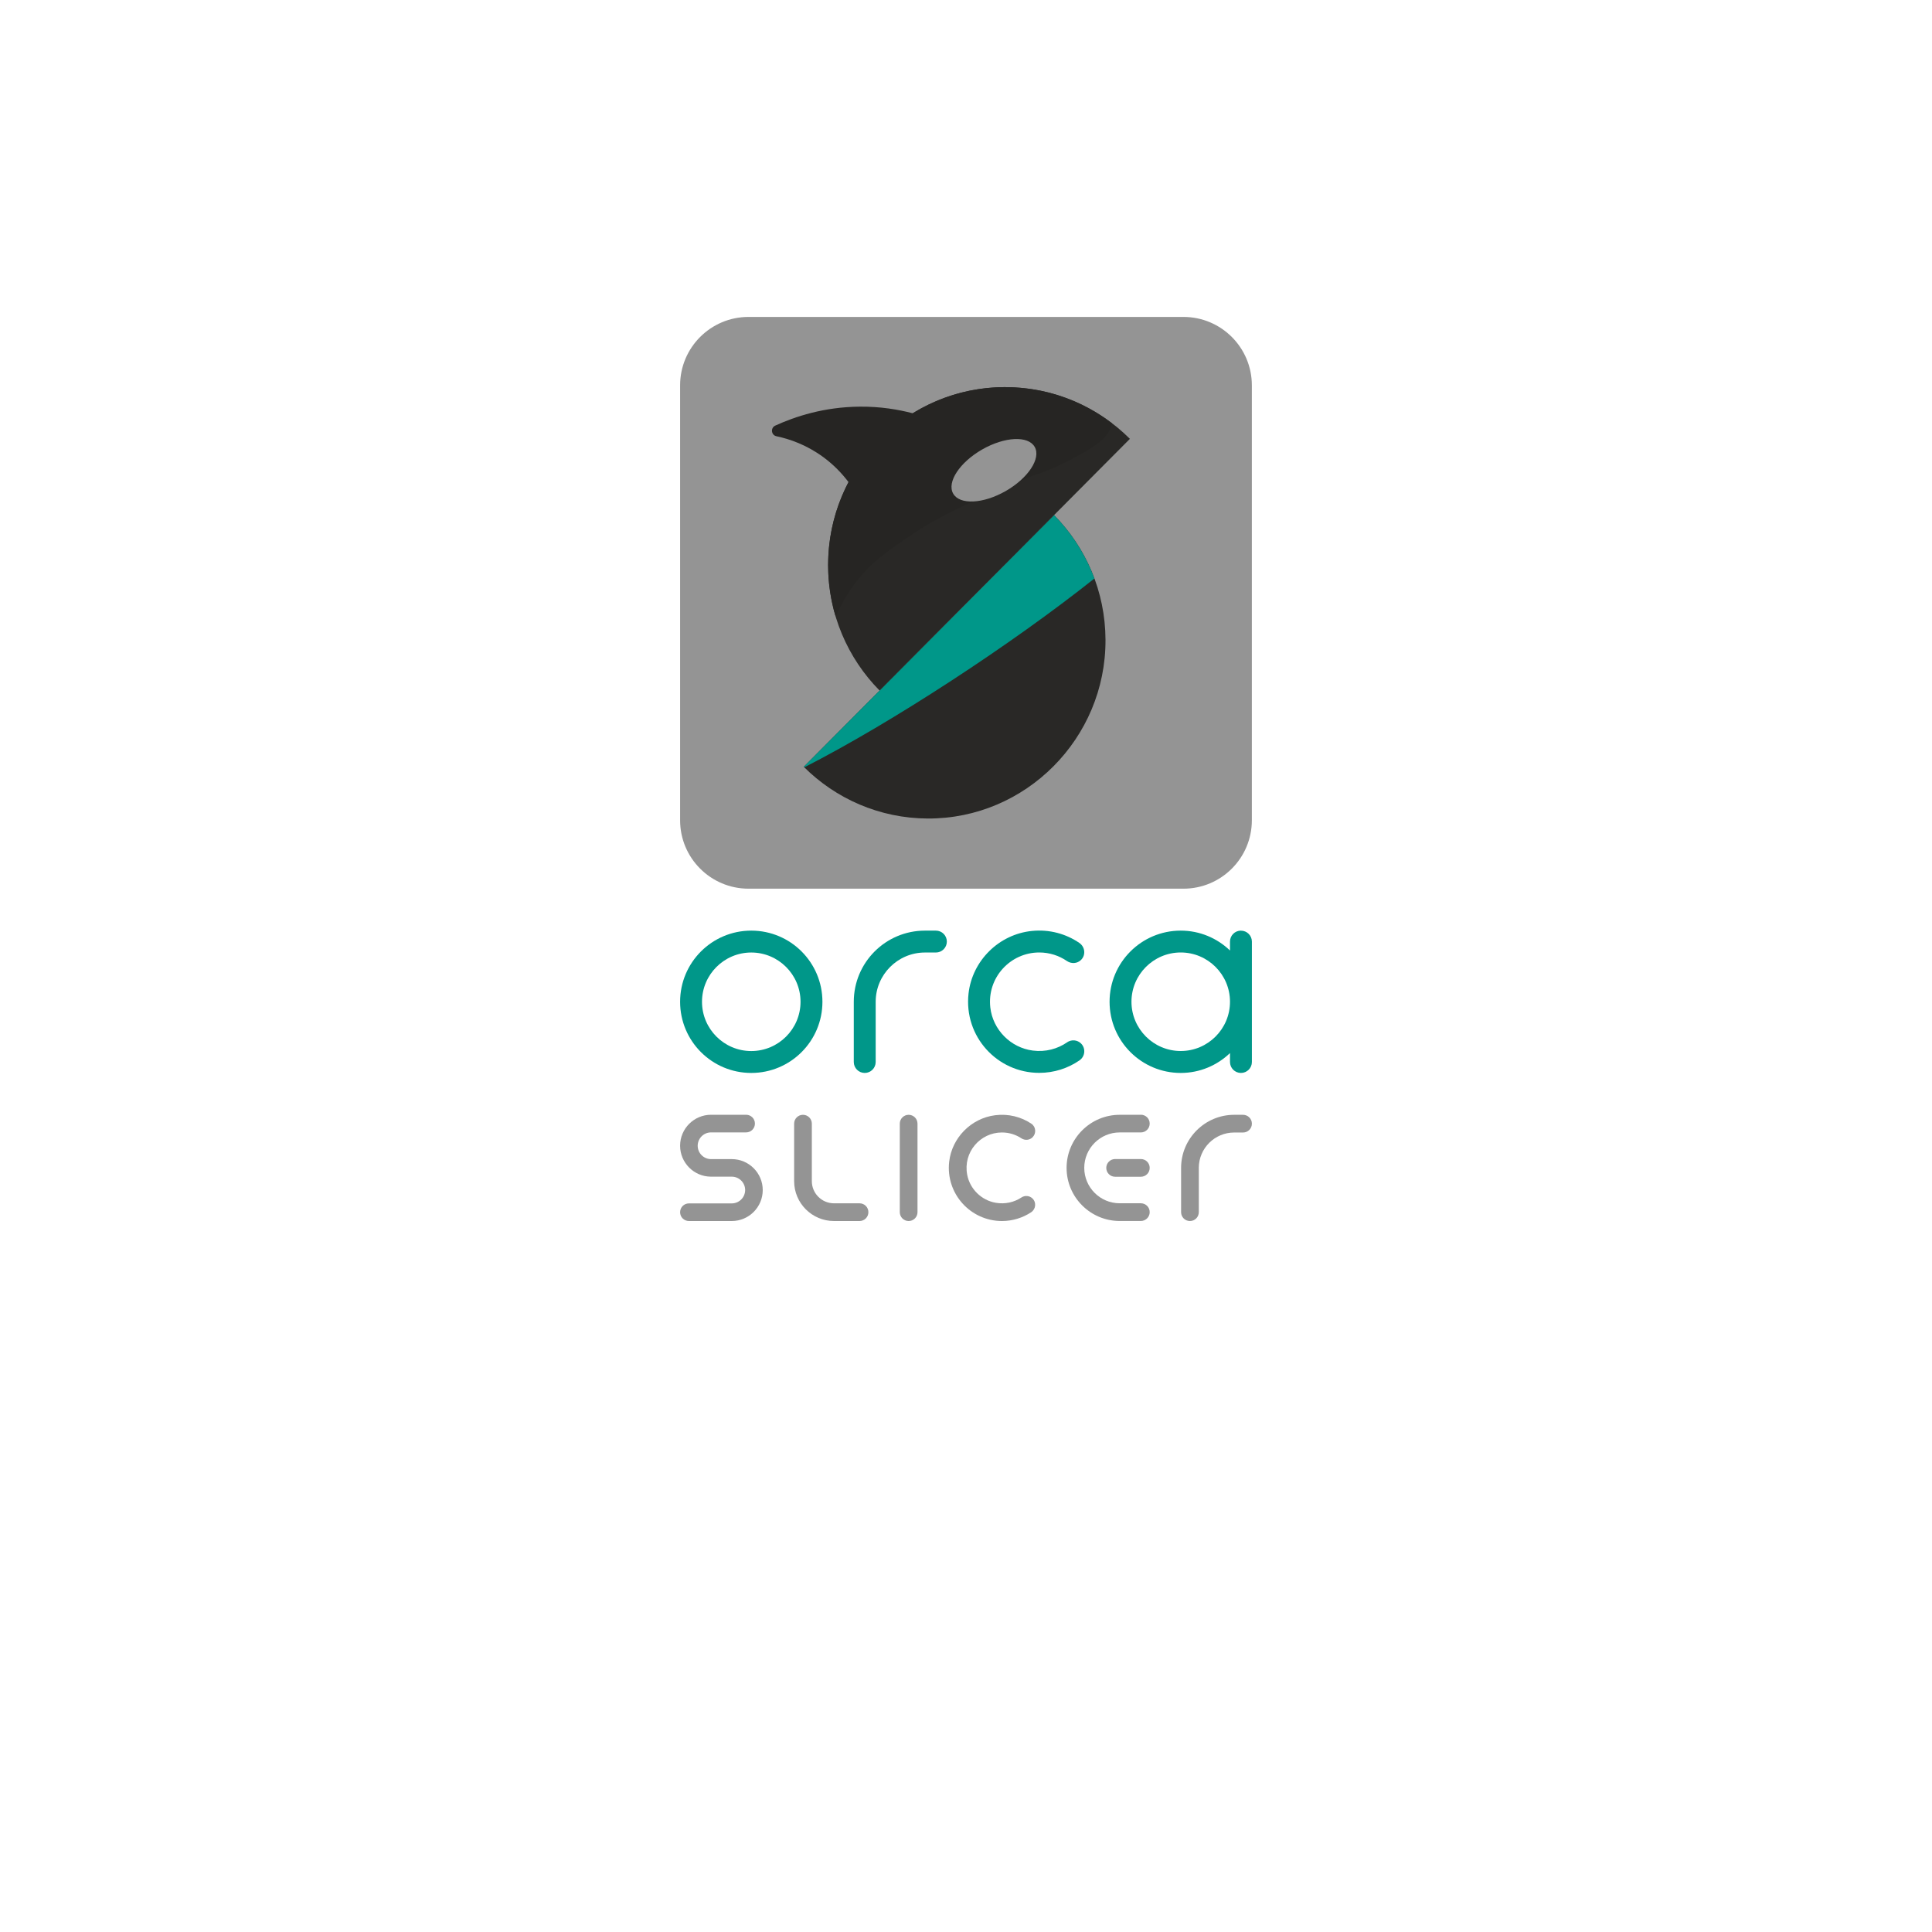
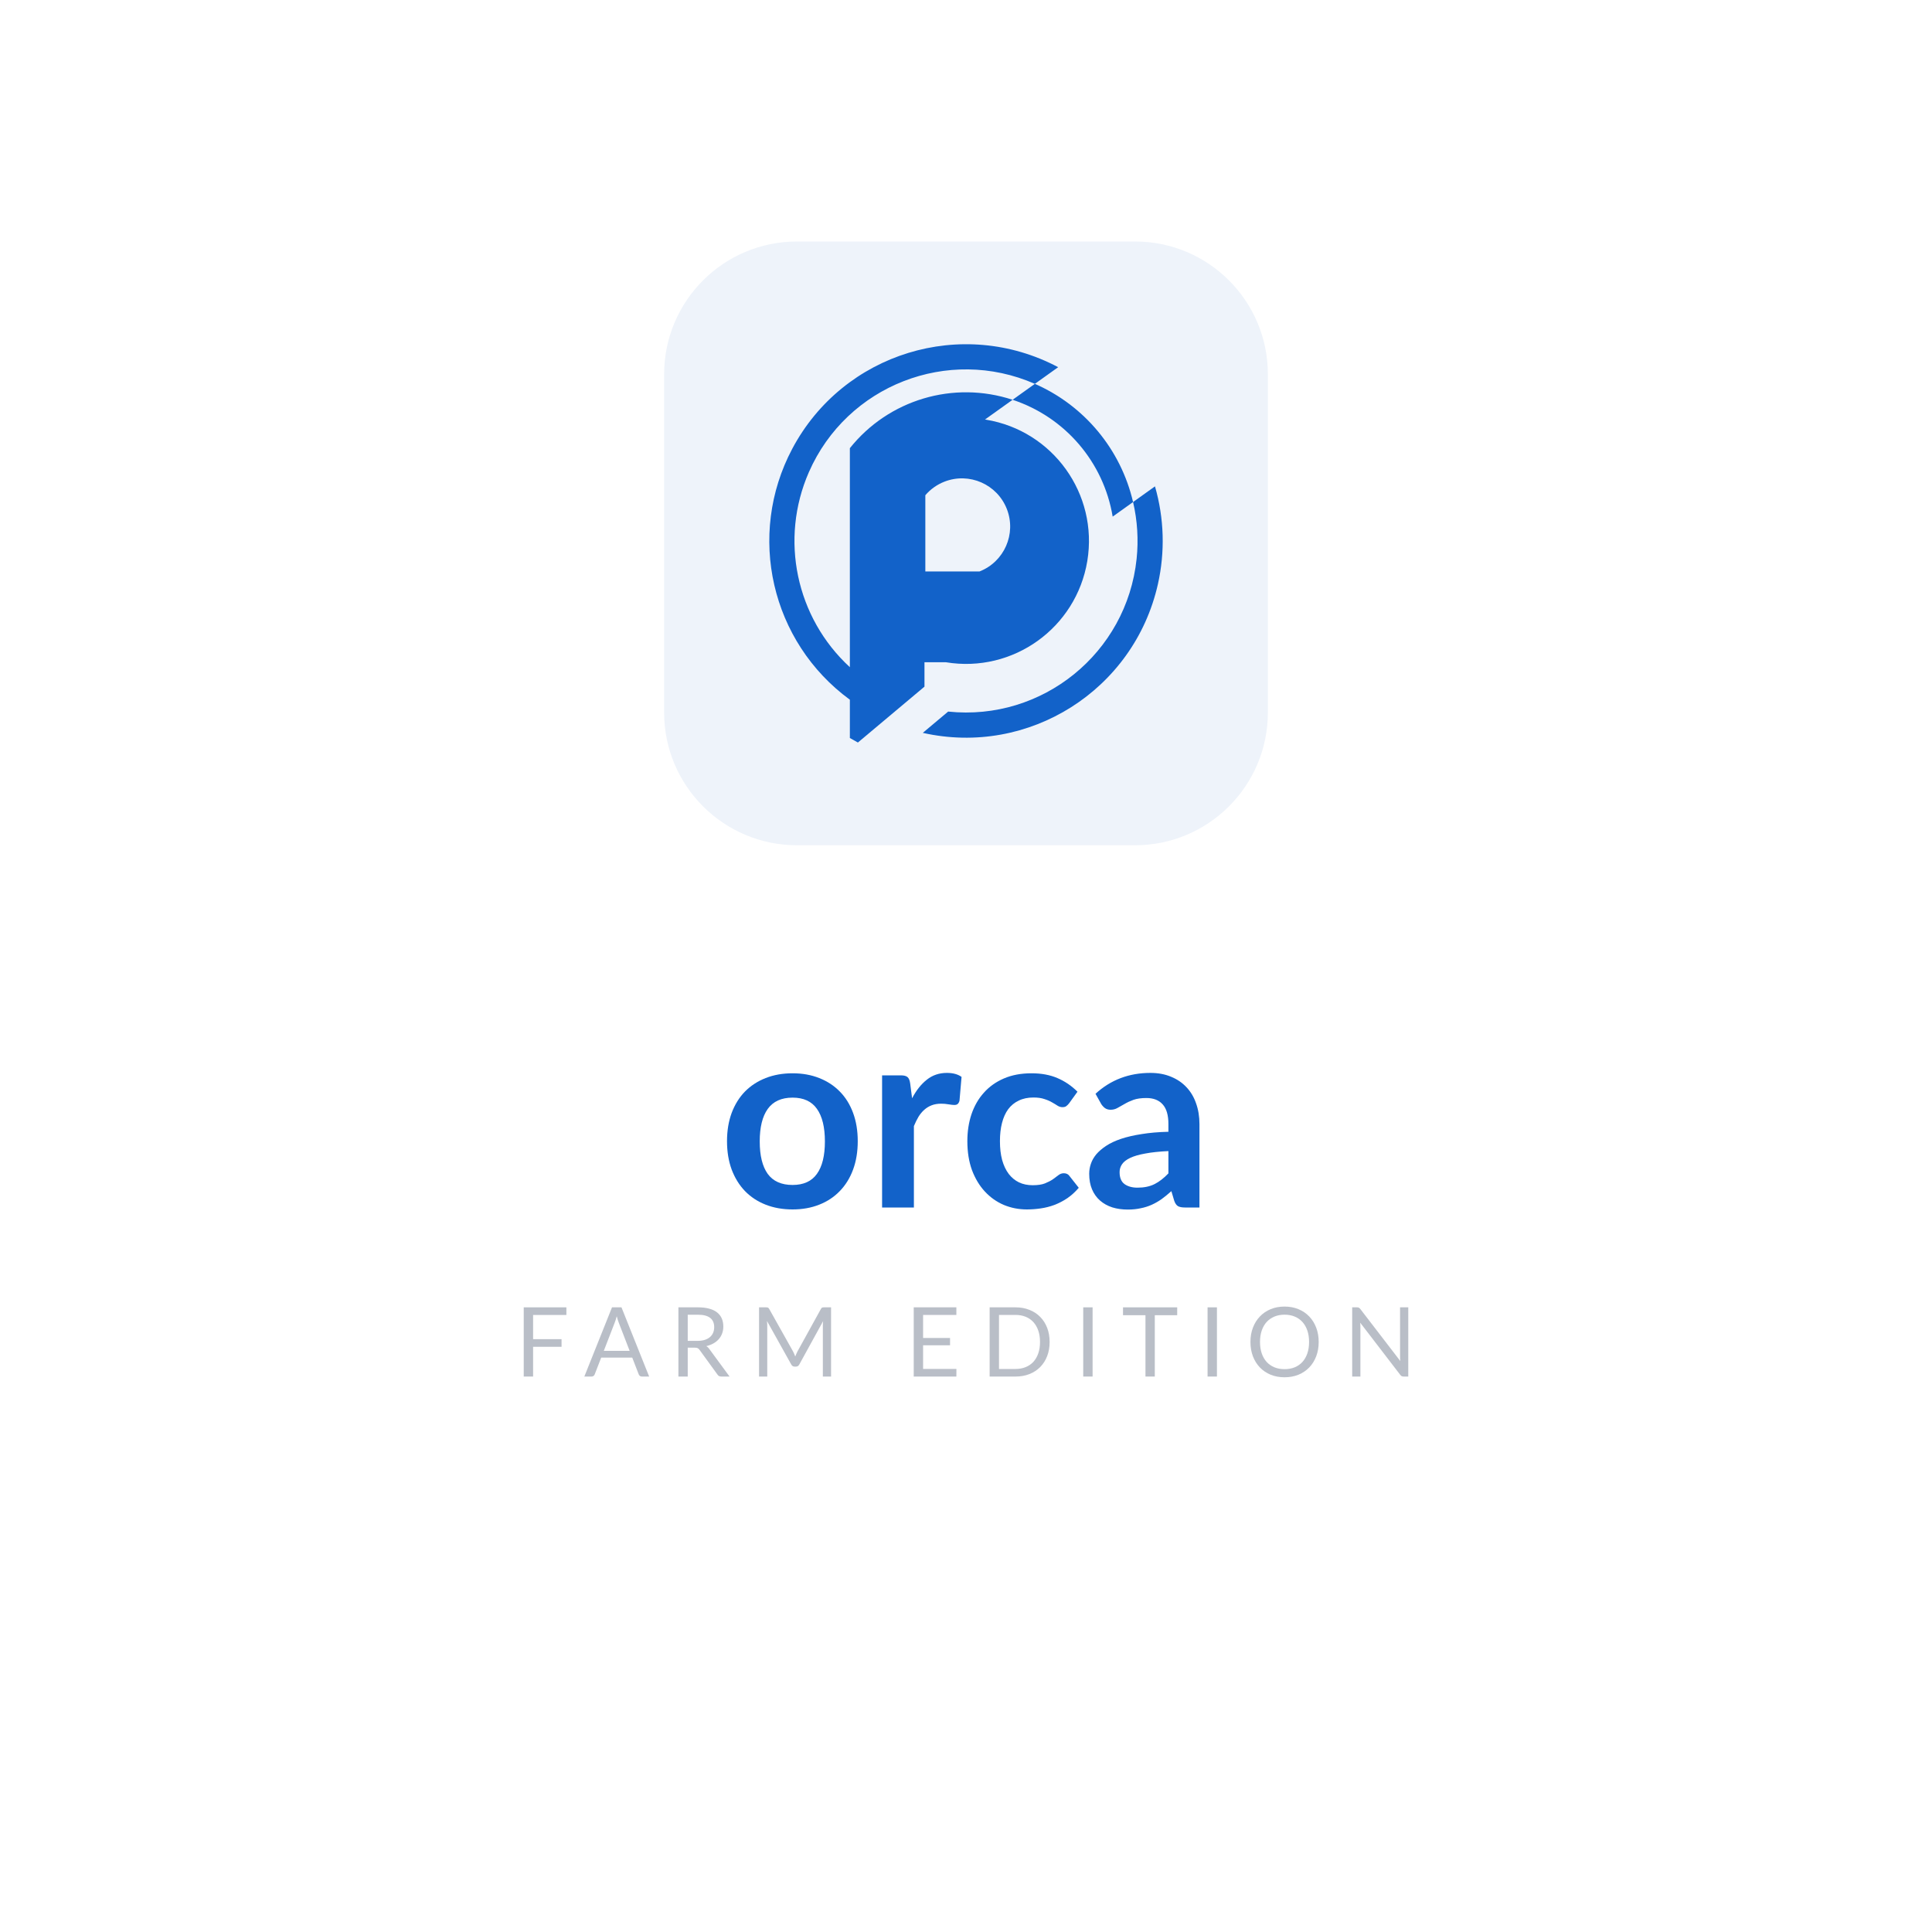
- <svg xmlns="http://www.w3.org/2000/svg" id="a" width="480" height="480" viewBox="0 0 480 480">
-   <g id="b">
-     <rect id="c" x="168.97" y="78.74" width="142.05" height="142.05" rx="17" ry="17" style="fill:#949494;" />
+ <svg xmlns="http://www.w3.org/2000/svg" width="480" height="480" viewBox="0 0 480 480" version="1.1" id="svg16">
+   <defs id="defs20" />
+   <rect x="165" y="60" width="150" height="150" rx="33.00" fill="#EEF3FA" id="rect2" />
+   <g transform="matrix(0.091615,0,0,0.091615,191.106,85.5)" fill="#1262c9" id="g10">
+     <path d="m 1046.17,385.7 c 24.95,86.35 27.68,177.61 7.92,265.29 -64.73,287.4 -350.19,467.9 -637.59,403.16 l 68.78,-57.72 c 255.52,26.75 484.35,-158.7 511.1,-414.22 5.39,-51.52 2.14,-103.58 -9.62,-154.02 z" id="path4" />
+     <path d="m 986.76,428.19 -55.32,39.56 C 906.89,319.9 802.36,197.87 660.03,150.91 l 60.42,-43.2 c 134.32,58.87 233.02,177.64 266.31,320.48 z" id="path6" />
+     <path d="M 587.97,204.83 C 769.64,234.8 892.62,406.36 862.66,588.03 832.69,769.7 661.13,892.68 479.46,862.71 h -58.38 v 66.14 l -180.55,151.51 c -7.35,-3.94 -14.61,-8.03 -21.79,-12.26 V 964.26 C 4.86,807.77 -61.7,517.99 62.47,283.86 200.49,23.6 523.36,-75.5 783.63,62.52 l -63.18,45.19 C 485.13,4.58 210.78,111.73 107.65,347.04 27.89,529.02 72.52,741.57 218.74,876.1 V 282.12 C 323.95,150.44 499.97,98.1 660.03,150.91 l -74.79,53.48 c 0.91,0.15 1.82,0.29 2.73,0.44 z M 570.23,616.51 C 637.49,590.27 670.74,514.48 644.51,447.22 618.27,379.97 542.48,346.71 475.22,372.95 c -20.03,7.81 -37.82,20.44 -51.8,36.77 v 206.79 z" id="path8" />
  </g>
-   <path d="M225.75,276.97c-1.21,0-2.2.98-2.2,2.2v21.99c0,1.21.98,2.2,2.2,2.2s2.2-.98,2.2-2.2v-21.99c0-1.21-.98-2.2-2.2-2.2Z" style="fill:#949494;" />
-   <path d="M283.44,276.97h-5.26c-7.27,0-13.19,5.92-13.19,13.19s5.92,13.19,13.19,13.19h5.26c1.21,0,2.2-.98,2.2-2.2s-.98-2.2-2.2-2.2h-5.26c-4.85,0-8.8-3.95-8.8-8.8s3.95-8.8,8.8-8.8h5.26c1.21,0,2.2-.98,2.2-2.2s-.98-2.2-2.2-2.2Z" style="fill:#949494;" />
-   <path d="M283.44,287.96h-6.39c-1.21,0-2.2.98-2.2,2.2s.98,2.2,2.2,2.2h6.39c1.21,0,2.2-.98,2.2-2.2s-.98-2.2-2.2-2.2Z" style="fill:#949494;" />
-   <path d="M181.81,303.36h-10.65c-1.21,0-2.19-.98-2.19-2.19s.98-2.19,2.19-2.19h10.65c1.83,0,3.32-1.49,3.32-3.32s-1.49-3.32-3.32-3.32h-5.15c-4.24,0-7.69-3.45-7.69-7.69s3.45-7.69,7.69-7.69h8.71c1.21,0,2.19.98,2.19,2.19s-.98,2.19-2.19,2.19h-8.71c-1.83,0-3.32,1.49-3.32,3.32s1.49,3.32,3.32,3.32h5.15c4.24,0,7.69,3.45,7.69,7.69s-3.45,7.69-7.69,7.69Z" style="fill:#949494;" />
-   <g id="d">
-     <path id="e" d="M199.69,190.51c7.91,7.9,18.79,12.8,30.81,12.85,24.33.1,44.25-19.93,44.16-44.4-.05-12.09-4.92-23.03-12.78-30.98l-62.19,62.53Z" style="fill:#292826;" />
+   <g aria-label="orca" id="text12" style="font-weight:bold;font-size:64px;font-family:Lato;letter-spacing:0;text-anchor:middle;fill:#1262c9">
+     <path d="m 196.912,266.656 q 3.648,0 6.624,1.184 3.008,1.184 5.12,3.36 2.144,2.176 3.296,5.312 1.152,3.136 1.152,7.008 0,3.904 -1.152,7.04 -1.152,3.136 -3.296,5.344 -2.112,2.208 -5.12,3.392 -2.976,1.184 -6.624,1.184 -3.68,0 -6.688,-1.184 -3.008,-1.184 -5.152,-3.392 -2.112,-2.208 -3.296,-5.344 -1.152,-3.136 -1.152,-7.04 0,-3.872 1.152,-7.008 1.184,-3.136 3.296,-5.312 2.144,-2.176 5.152,-3.36 3.008,-1.184 6.688,-1.184 z m 0,27.744 q 4.096,0 6.048,-2.752 1.984,-2.752 1.984,-8.064 0,-5.312 -1.984,-8.096 -1.952,-2.784 -6.048,-2.784 -4.16,0 -6.176,2.816 -1.984,2.784 -1.984,8.064 0,5.28 1.984,8.064 2.016,2.752 6.176,2.752 z" id="path22" />
+     <path d="m 226.608,272.864 q 1.536,-2.944 3.648,-4.608 2.112,-1.696 4.992,-1.696 2.272,0 3.648,0.992 l -0.512,5.92 q -0.16,0.576 -0.48,0.832 -0.288,0.224 -0.8,0.224 -0.48,0 -1.44,-0.16 -0.928,-0.16 -1.824,-0.16 -1.312,0 -2.336,0.384 -1.024,0.384 -1.856,1.12 -0.8,0.704 -1.44,1.728 -0.608,1.024 -1.152,2.336 V 300 h -7.904 v -32.832 h 4.64 q 1.216,0 1.696,0.448 0.48,0.416 0.64,1.536 z" id="path24" />
+     <path d="m 265.616,274.112 q -0.352,0.448 -0.704,0.704 -0.32,0.256 -0.96,0.256 -0.608,0 -1.184,-0.352 -0.576,-0.384 -1.376,-0.832 -0.8,-0.48 -1.92,-0.832 -1.088,-0.384 -2.72,-0.384 -2.08,0 -3.648,0.768 -1.568,0.736 -2.624,2.144 -1.024,1.408 -1.536,3.424 -0.512,1.984 -0.512,4.512 0,2.624 0.544,4.672 0.576,2.048 1.632,3.456 1.056,1.376 2.56,2.112 1.504,0.704 3.392,0.704 1.888,0 3.04,-0.448 1.184,-0.48 1.984,-1.024 0.8,-0.576 1.376,-1.024 0.608,-0.48 1.344,-0.48 0.96,0 1.44,0.736 l 2.272,2.88 q -1.312,1.536 -2.848,2.592 -1.536,1.024 -3.2,1.664 -1.632,0.608 -3.392,0.864 -1.728,0.256 -3.456,0.256 -3.04,0 -5.728,-1.12 -2.688,-1.152 -4.704,-3.328 -2.016,-2.176 -3.2,-5.312 -1.152,-3.168 -1.152,-7.2 0,-3.616 1.024,-6.688 1.056,-3.104 3.072,-5.344 2.016,-2.272 4.992,-3.552 2.976,-1.28 6.848,-1.28 3.68,0 6.432,1.184 2.784,1.184 4.992,3.392 z" id="path26" />
+     <path d="m 290.288,285.984 q -3.424,0.16 -5.76,0.608 -2.336,0.416 -3.744,1.088 -1.408,0.672 -2.016,1.568 -0.608,0.896 -0.608,1.952 0,2.08 1.216,2.976 1.248,0.896 3.232,0.896 2.432,0 4.192,-0.864 1.792,-0.896 3.488,-2.688 z m -18.112,-14.24 q 5.664,-5.184 13.632,-5.184 2.88,0 5.152,0.96 2.272,0.928 3.84,2.624 1.568,1.664 2.368,4 0.832,2.336 0.832,5.12 V 300 h -3.584 q -1.12,0 -1.728,-0.32 -0.608,-0.352 -0.96,-1.376 l -0.704,-2.368 q -1.248,1.12 -2.432,1.984 -1.184,0.832 -2.464,1.408 -1.28,0.576 -2.752,0.864 -1.44,0.32 -3.2,0.32 -2.08,0 -3.84,-0.544 -1.76,-0.576 -3.04,-1.696 -1.28,-1.12 -1.984,-2.784 -0.704,-1.664 -0.704,-3.872 0,-1.248 0.416,-2.464 0.416,-1.248 1.344,-2.368 0.96,-1.12 2.464,-2.112 1.504,-0.992 3.68,-1.728 2.208,-0.736 5.12,-1.184 2.912,-0.48 6.656,-0.576 v -1.92 q 0,-3.296 -1.408,-4.864 -1.408,-1.6 -4.064,-1.6 -1.92,0 -3.2,0.448 -1.248,0.448 -2.208,1.024 -0.96,0.544 -1.76,0.992 -0.768,0.448 -1.728,0.448 -0.832,0 -1.408,-0.416 -0.576,-0.448 -0.928,-1.024 z" id="path28" />
  </g>
-   <g id="f">
-     <path id="g" d="M261.88,127.98l-62.19,62.53s.09.09.13.13c21.79-11.11,51.62-30.64,72.08-46.91-2.21-5.96-5.66-11.32-10.03-15.75" style="fill:#009789;" />
+   <g aria-label="FARM EDITION" id="text14" style="font-size:24px;font-family:Lato;letter-spacing:5;text-anchor:middle;fill:#b9bec7">
+     <path d="m 132.448,326.7 v 6.012 h 7.068 v 1.896 h -7.068 V 342 h -2.328 v -17.196 h 10.596 v 1.896 z" id="path31" />
+     <path d="m 156.432,335.616 -2.7,-6.996 q -0.12,-0.312 -0.252,-0.72 -0.132,-0.42 -0.252,-0.888 -0.252,0.972 -0.516,1.62 l -2.7,6.984 z m 4.848,6.384 h -1.8 q -0.312,0 -0.504,-0.156 -0.192,-0.156 -0.288,-0.396 l -1.608,-4.152 h -7.716 l -1.608,4.152 q -0.072,0.216 -0.276,0.384 -0.204,0.168 -0.504,0.168 h -1.8 l 6.876,-17.196 h 2.352 z" id="path33" />
+     <path d="m 173.312,333.132 q 1.008,0 1.776,-0.24 0.78,-0.252 1.296,-0.696 0.528,-0.456 0.792,-1.08 0.264,-0.624 0.264,-1.38 0,-1.536 -1.008,-2.316 -1.008,-0.78 -3.024,-0.78 h -2.544 v 6.492 z m 7.944,8.868 h -2.064 q -0.636,0 -0.936,-0.492 l -4.464,-6.144 q -0.204,-0.288 -0.444,-0.408 -0.228,-0.132 -0.72,-0.132 h -1.764 V 342 h -2.316 v -17.196 h 4.86 q 1.632,0 2.82,0.336 1.188,0.324 1.956,0.948 0.78,0.624 1.152,1.512 0.372,0.876 0.372,1.968 0,0.912 -0.288,1.704 -0.288,0.792 -0.84,1.428 -0.54,0.624 -1.332,1.068 -0.78,0.444 -1.776,0.672 0.444,0.252 0.768,0.732 z" id="path35" />
+     <path d="M 206.476,324.804 V 342 h -2.04 v -12.636 q 0,-0.252 0.012,-0.54 0.024,-0.288 0.048,-0.588 l -5.904,10.752 q -0.276,0.54 -0.84,0.54 h -0.336 q -0.564,0 -0.84,-0.54 l -6.024,-10.8 q 0.072,0.636 0.072,1.176 V 342 h -2.04 v -17.196 h 1.716 q 0.312,0 0.48,0.06 0.168,0.06 0.324,0.336 l 5.94,10.584 q 0.144,0.288 0.276,0.6 0.144,0.312 0.264,0.636 0.12,-0.324 0.252,-0.636 0.132,-0.324 0.288,-0.612 l 5.832,-10.572 q 0.144,-0.276 0.312,-0.336 0.18,-0.06 0.492,-0.06 z" id="path37" />
+     <path d="m 237.62,340.104 -0.012,1.896 h -10.596 v -17.196 h 10.596 v 1.896 h -8.268 v 5.712 h 6.696 v 1.824 h -6.696 v 5.868 z" id="path39" />
+     <path d="m 260.776,333.408 q 0,1.932 -0.612,3.516 -0.612,1.584 -1.728,2.712 -1.116,1.128 -2.688,1.752 -1.56,0.612 -3.456,0.612 h -6.42 v -17.196 h 6.42 q 1.896,0 3.456,0.624 1.572,0.612 2.688,1.752 1.116,1.128 1.728,2.712 0.612,1.584 0.612,3.516 z m -2.388,0 q 0,-1.584 -0.432,-2.832 -0.432,-1.248 -1.224,-2.112 -0.792,-0.864 -1.92,-1.32 -1.128,-0.456 -2.52,-0.456 h -4.092 v 13.428 h 4.092 q 1.392,0 2.52,-0.456 1.128,-0.456 1.92,-1.308 0.792,-0.864 1.224,-2.112 0.432,-1.248 0.432,-2.832 z" id="path41" />
+     <path d="m 271.452,342 h -2.328 v -17.196 h 2.328 z" id="path43" />
+     <path d="m 292.472,326.76 h -5.568 V 342 h -2.316 v -15.24 h -5.58 v -1.956 h 13.464 z" id="path45" />
+     <path d="m 302.344,342 h -2.328 v -17.196 h 2.328 z" id="path47" />
+     <path d="m 327.624,333.408 q 0,1.932 -0.612,3.552 -0.612,1.608 -1.728,2.772 -1.116,1.164 -2.688,1.812 -1.56,0.636 -3.456,0.636 -1.896,0 -3.456,-0.636 -1.56,-0.648 -2.676,-1.812 -1.116,-1.164 -1.728,-2.772 -0.612,-1.62 -0.612,-3.552 0,-1.932 0.612,-3.54 0.612,-1.62 1.728,-2.784 1.116,-1.176 2.676,-1.824 1.56,-0.648 3.456,-0.648 1.896,0 3.456,0.648 1.572,0.648 2.688,1.824 1.116,1.164 1.728,2.784 0.612,1.608 0.612,3.54 z m -2.388,0 q 0,-1.584 -0.432,-2.844 -0.432,-1.26 -1.224,-2.124 -0.792,-0.876 -1.92,-1.344 -1.128,-0.468 -2.52,-0.468 -1.38,0 -2.508,0.468 -1.128,0.468 -1.932,1.344 -0.792,0.864 -1.224,2.124 -0.432,1.26 -0.432,2.844 0,1.584 0.432,2.844 0.432,1.248 1.224,2.124 0.804,0.864 1.932,1.332 1.128,0.456 2.508,0.456 1.392,0 2.52,-0.456 1.128,-0.468 1.92,-1.332 0.792,-0.876 1.224,-2.124 0.432,-1.26 0.432,-2.844 z" id="path49" />
+     <path d="M 349.88,324.804 V 342 h -1.164 q -0.276,0 -0.468,-0.096 -0.18,-0.096 -0.36,-0.324 l -9.948,-12.96 q 0.024,0.3 0.036,0.588 0.012,0.288 0.012,0.54 V 342 h -2.04 v -17.196 h 1.2 q 0.156,0 0.264,0.024 0.108,0.012 0.192,0.06 0.084,0.036 0.168,0.12 0.084,0.072 0.18,0.192 l 9.948,12.948 q -0.024,-0.312 -0.048,-0.6 -0.012,-0.3 -0.012,-0.564 v -12.18 z" id="path51" />
  </g>
-   <g id="h">
-     <path id="i" d="M249.72,96.18c-24.29,0-43.97,19.8-43.97,44.22,0,12.16,4.88,23.17,12.78,31.16l62.19-62.53c-7.95-7.94-18.9-12.85-30.99-12.85" style="fill:#292826;" />
-   </g>
-   <g id="j">
-     <path id="k" d="M249.72,96.18c-8.41,0-16.27,2.38-22.95,6.5-3.58-.94-8.02-1.69-13.12-1.65-8.89.06-16.12,2.46-21.04,4.71-1.22.56-1.02,2.37.29,2.64,3.23.68,7.49,2.12,11.7,5.23,2.66,1.96,4.68,4.14,6.21,6.17-3.23,6.16-5.07,13.17-5.07,20.62,0,4.44.65,8.73,1.87,12.78,1.86-4.12,3.81-6.88,4.44-7.74,4.04-5.55,8.31-8.44,14.62-12.7,4.65-3.14,11.1-6.83,29.65-14.45,0,0,5.8-1.63,13.58-6.26,3.1-1.84,5.46-3.58,6.21-6.31.05-.19.1-.38.14-.57-7.38-5.62-16.57-8.96-26.53-8.96" style="fill:#262523;" />
-   </g>
-   <g id="l">
-     <path id="m" d="M257.07,111.04c1.61,2.85-1.62,7.76-7.21,10.96-5.6,3.2-11.44,3.48-13.05.63-1.61-2.85,1.62-7.76,7.21-10.96,5.6-3.2,11.44-3.48,13.05-.63" style="fill:#949494;" />
-   </g>
-   <path d="M253.77,297.51c-1.78,1.17-4,1.72-6.36,1.32-3.57-.6-6.46-3.44-7.12-7-1.03-5.58,3.24-10.47,8.64-10.47,1.78,0,3.44.53,4.83,1.45.88.58,2.04.48,2.78-.26h0c.97-.97.84-2.6-.29-3.36-2.53-1.7-5.68-2.54-9.04-2.11-5.94.76-10.71,5.6-11.39,11.55-.9,7.96,5.33,14.73,13.11,14.73,2.67,0,5.15-.8,7.23-2.16,1.18-.78,1.38-2.42.38-3.42h0c-.74-.74-1.9-.85-2.77-.27Z" style="fill:#949494;" />
-   <path d="M213.55,298.96h-6.35c-3.03,0-5.5-2.47-5.5-5.5v-14.29c0-1.21-.98-2.2-2.2-2.2s-2.2.98-2.2,2.2v14.29c0,5.46,4.44,9.9,9.9,9.9h6.35c1.21,0,2.2-.98,2.2-2.2s-.98-2.2-2.2-2.2Z" style="fill:#949494;" />
-   <path d="M308.83,281.37h-2.2c-4.82,0-8.75,3.9-8.79,8.72v11.07c0,1.21-.98,2.2-2.2,2.2s-2.2-.98-2.2-2.2v-11.07c.04-7.24,5.94-13.12,13.19-13.12h2.2c1.21,0,2.2.98,2.2,2.2s-.98,2.2-2.2,2.2Z" style="fill:#949494;" />
-   <path d="M186.65,236.65c6.75,0,12.24,5.49,12.24,12.24s-5.49,12.24-12.24,12.24-12.24-5.49-12.24-12.24,5.49-12.24,12.24-12.24M186.65,231.21c-9.76,0-17.68,7.91-17.68,17.68s7.91,17.68,17.68,17.68,17.68-7.91,17.68-17.68-7.91-17.68-17.68-17.68h0Z" style="fill:#009789;" />
-   <path d="M308.31,231.21c-1.5,0-2.72,1.22-2.72,2.72v2.22c-3.18-3.05-7.48-4.94-12.24-4.94-9.76,0-17.68,7.91-17.68,17.68s7.91,17.68,17.68,17.68c4.75,0,9.06-1.89,12.24-4.94v2.22c0,1.5,1.22,2.72,2.72,2.72s2.72-1.22,2.72-2.72v-29.91c0-1.5-1.22-2.72-2.72-2.72ZM293.35,261.12c-6.75,0-12.24-5.49-12.24-12.24s5.49-12.24,12.24-12.24,12.24,5.49,12.24,12.24-5.49,12.24-12.24,12.24Z" style="fill:#009789;" />
-   <path d="M232.52,231.21h-2.72c-9.76,0-17.68,7.91-17.68,17.68v14.96c0,1.5,1.22,2.72,2.72,2.72s2.72-1.22,2.72-2.72v-14.96c0-6.75,5.49-12.24,12.24-12.24h0s2.72,0,2.72,0c1.5,0,2.72-1.22,2.72-2.72s-1.22-2.72-2.72-2.72Z" style="fill:#009789;" />
-   <path d="M265.11,258.97c-2.37,1.63-5.34,2.45-8.51,2.04-5.51-.7-9.94-5.19-10.56-10.71-.84-7.38,4.94-13.66,12.16-13.66,2.55,0,4.91.78,6.87,2.12,1.1.75,2.57.67,3.52-.28h0c1.22-1.22.99-3.23-.43-4.21-3.29-2.25-7.39-3.42-11.77-2.98-8.19.81-14.84,7.37-15.76,15.55-1.19,10.67,7.13,19.71,17.56,19.71,3.71,0,7.15-1.14,10-3.1,1.41-.97,1.61-2.98.4-4.19h0c-.93-.93-2.39-1.05-3.48-.3Z" style="fill:#009789;" />
</svg>
